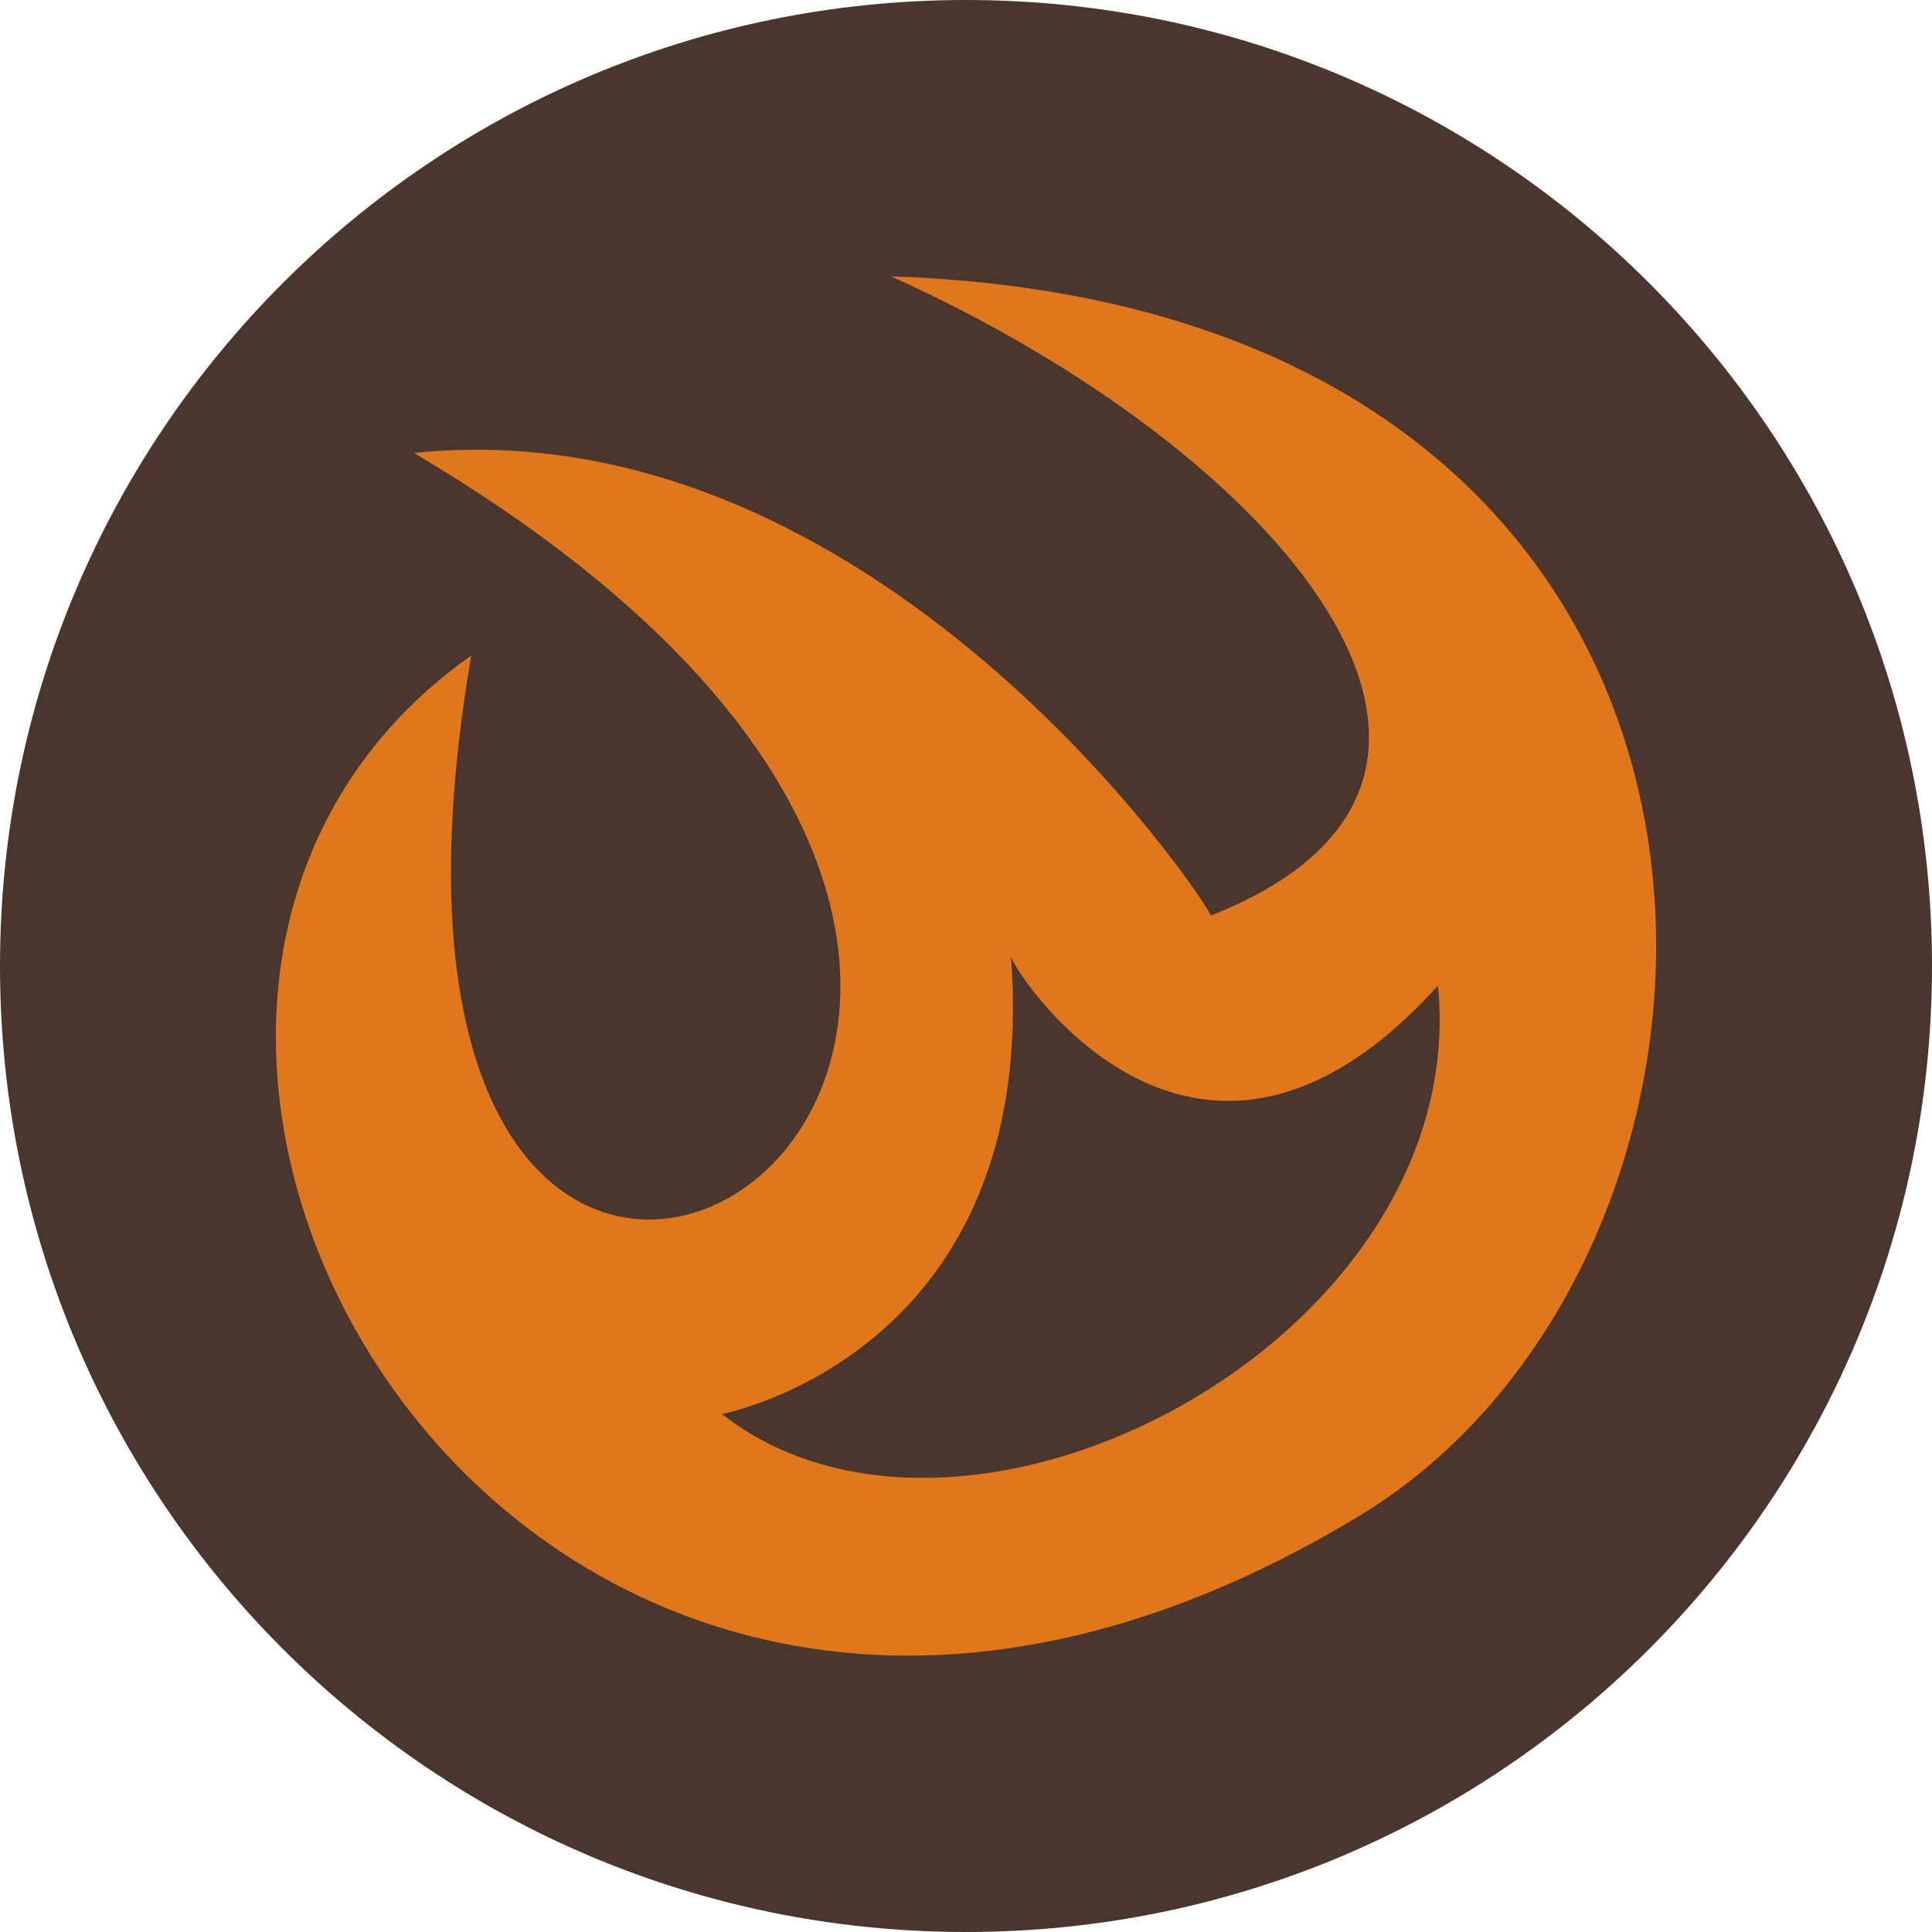
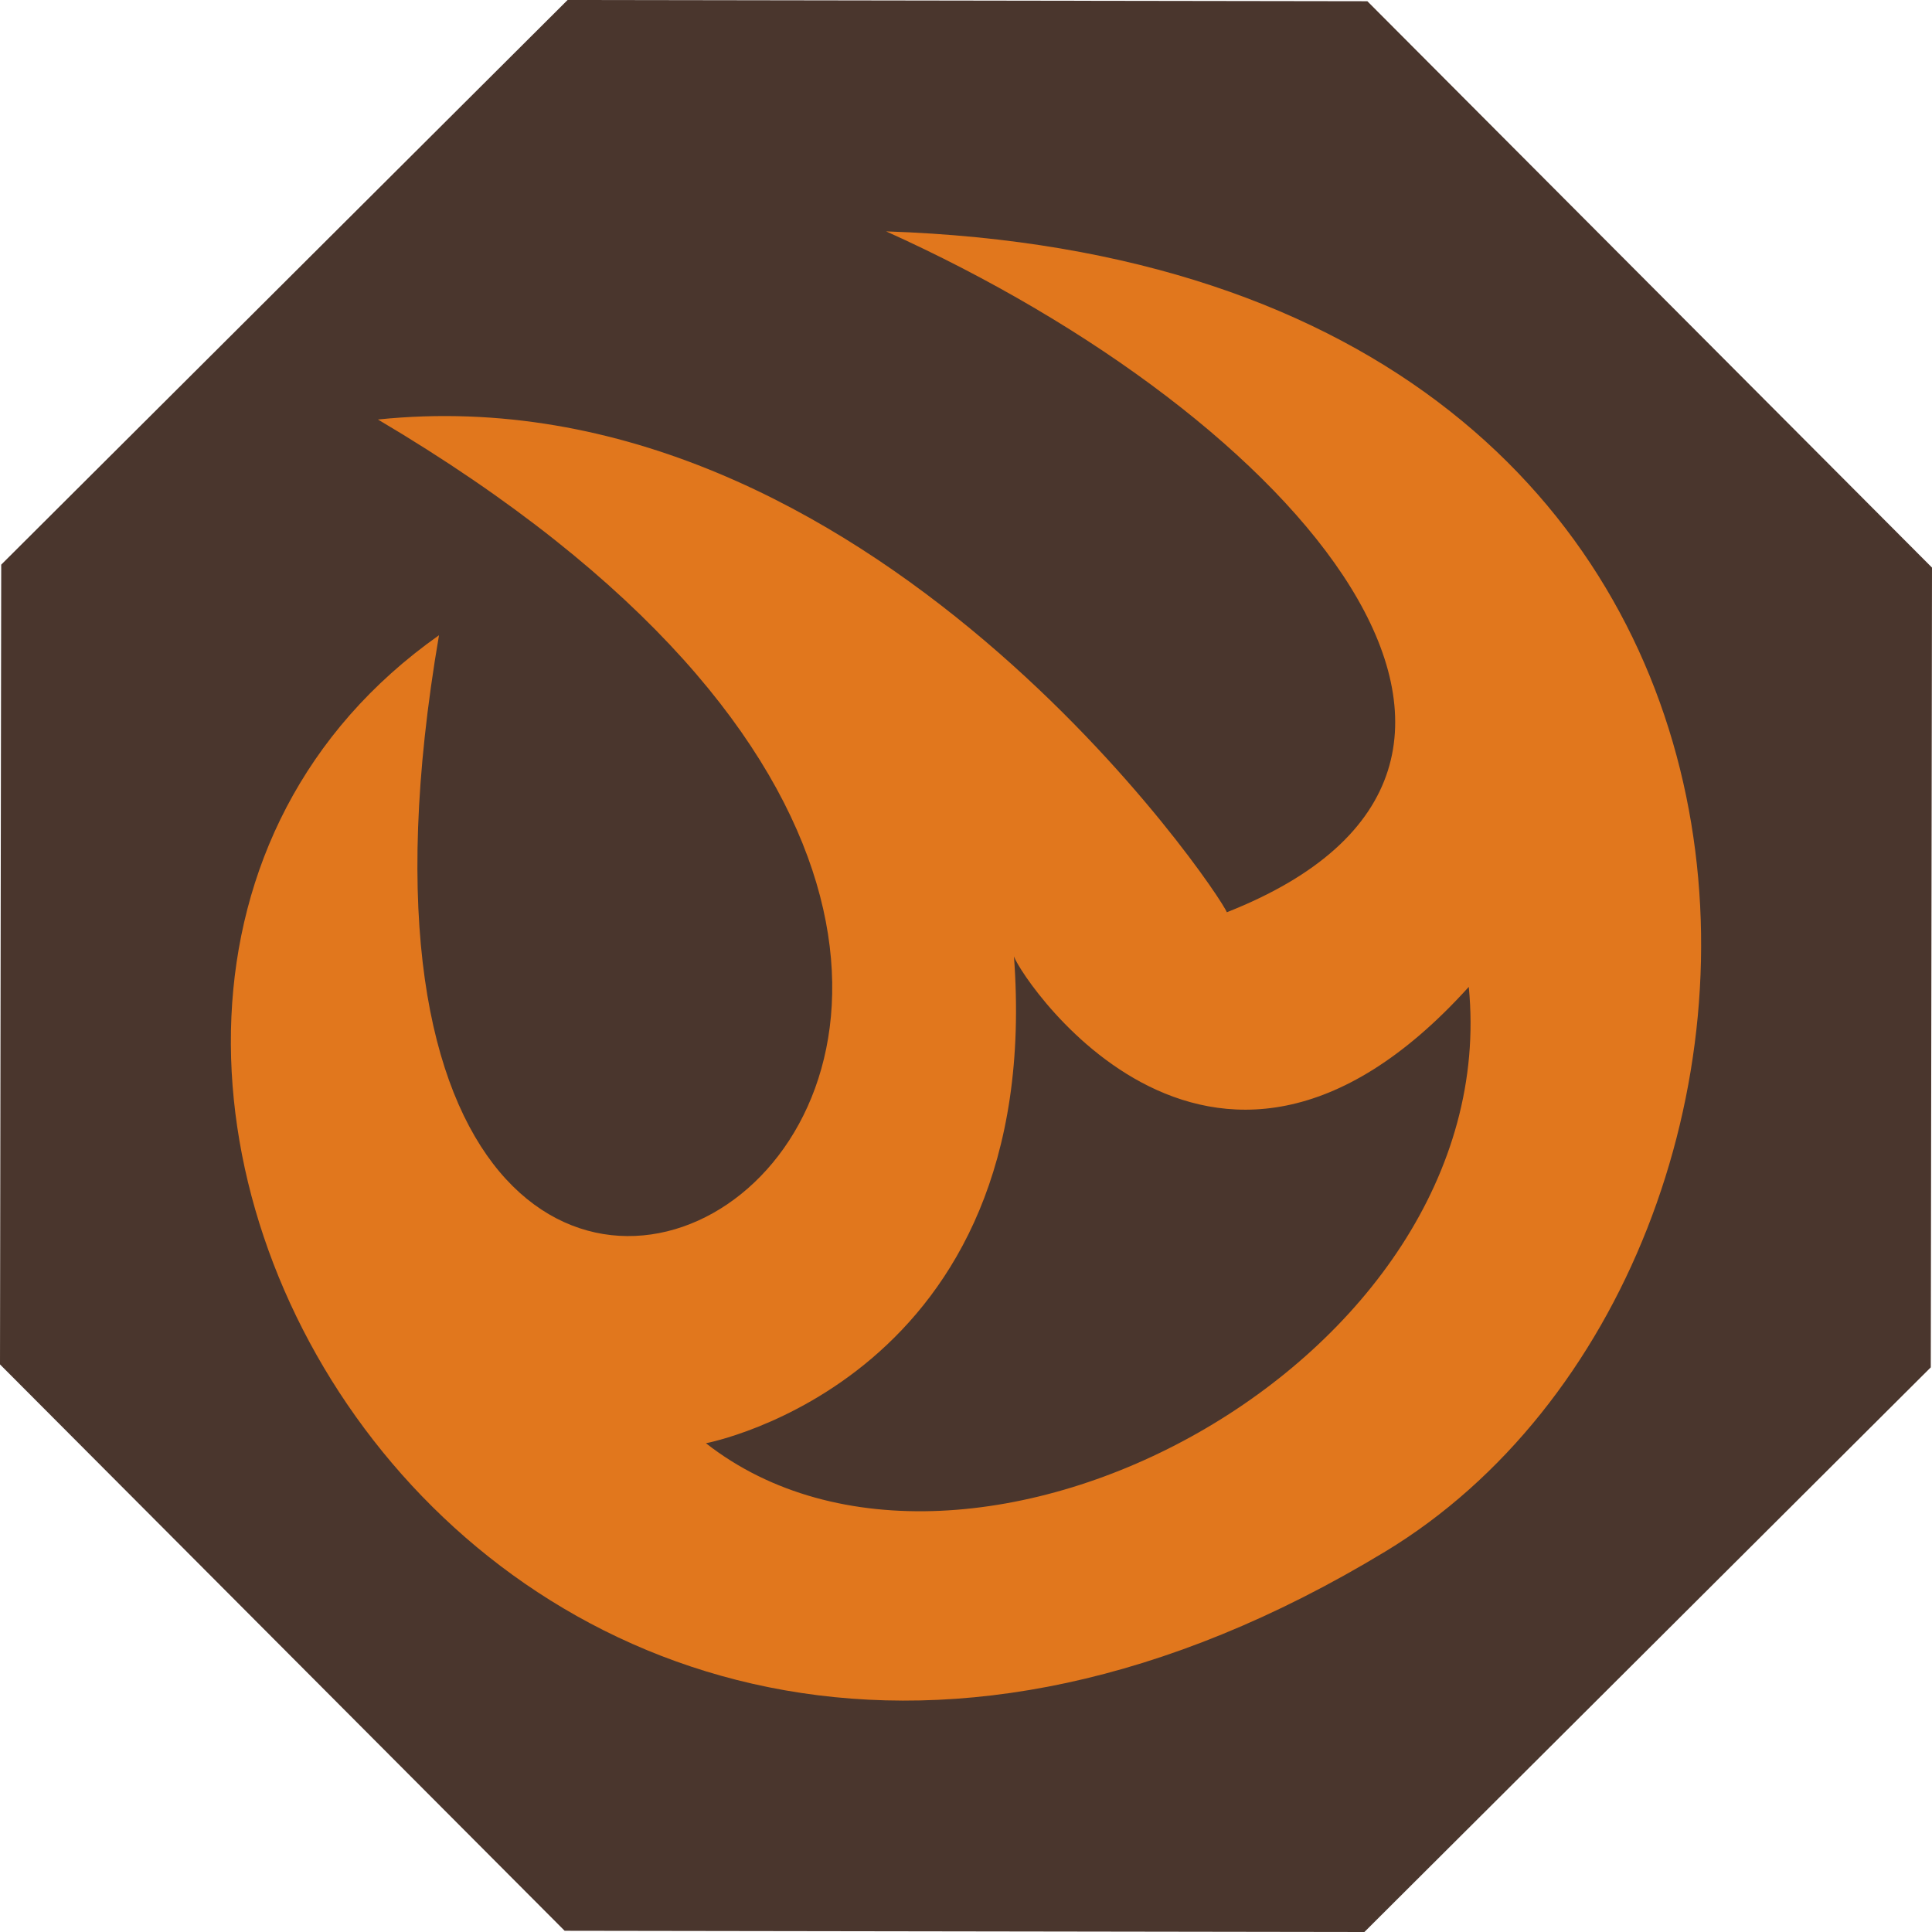
<svg xmlns="http://www.w3.org/2000/svg" width="160cm" height="160cm" viewBox="0 0 160 160" version="1.1" _id="SVGRoot" id="svg26">
  <defs _id="defs402" id="defs8" />
-   <path id="path285" style="fill:#4a362d;stroke-linecap:square;paint-order:stroke fill markers;stop-color:#000000;fill-opacity:1" d="M 160,80 A 80,80 0 0 1 80,160 80,80 0 0 1 0,80 80,80 0 0 1 80,0 80,80 0 0 1 160,80 Z" />
-   <path id="path1598" style="color:#000000;display:inline;fill:#e1771d;stroke-width:17.227;stroke-linecap:square;-inkscape-stroke:none;paint-order:stroke fill markers" d="M 34.28,37.513 C 72.453,33.56 99.863,74.52 100.276,75.822 129.011,64.497 106.046,37.419 73.792,22.886 151.042,25.456 149.457,103.181 112.626,125.507 43.312,167.522 -3.384,84.208 39.027,54.285 23.884,142.77 118.38,87.249 34.28,37.513 Z M 83.723,79.181 C 86.211,112.124 59.78,117.104 59.78,117.104 80.071,132.971 121.942,110.792 119.089,81.623 98.642,104.258 83.442,79.602 83.723,79.181 Z" />
+   <path id="path394" style="fill:#4a362d;stroke-linecap:square;paint-order:stroke fill markers;stop-color:#000000" transform="translate(-1.2918347e-5,-1.2346118e-5)" d="M 112.994,160 46.762,159.899 -1.5669997e-5,112.994 0.101,46.762 47.006,-1.5669997e-5 113.238,0.101 160,47.006 159.899,113.238 Z" />
+   <path id="path1598" style="color:#000000;display:inline;fill:#e1771d;stroke-width:18.351;stroke-linecap:square;-inkscape-stroke:none;paint-order:stroke fill markers" d="M 31.299,34.742 C 71.96,30.532 101.158,74.162 101.598,75.55 132.206,63.486 107.744,34.643 73.387,19.162 155.674,21.9 153.986,104.692 114.753,128.474 40.92,173.228 -8.821,84.483 36.356,52.608 20.226,146.863 120.883,87.722 31.299,34.742 Z m 52.667,44.385 C 86.616,114.219 58.462,119.523 58.462,119.523 80.075,136.425 124.676,112.8 121.638,81.729 99.857,105.839 83.666,79.576 83.965,79.127 Z" />
</svg>
